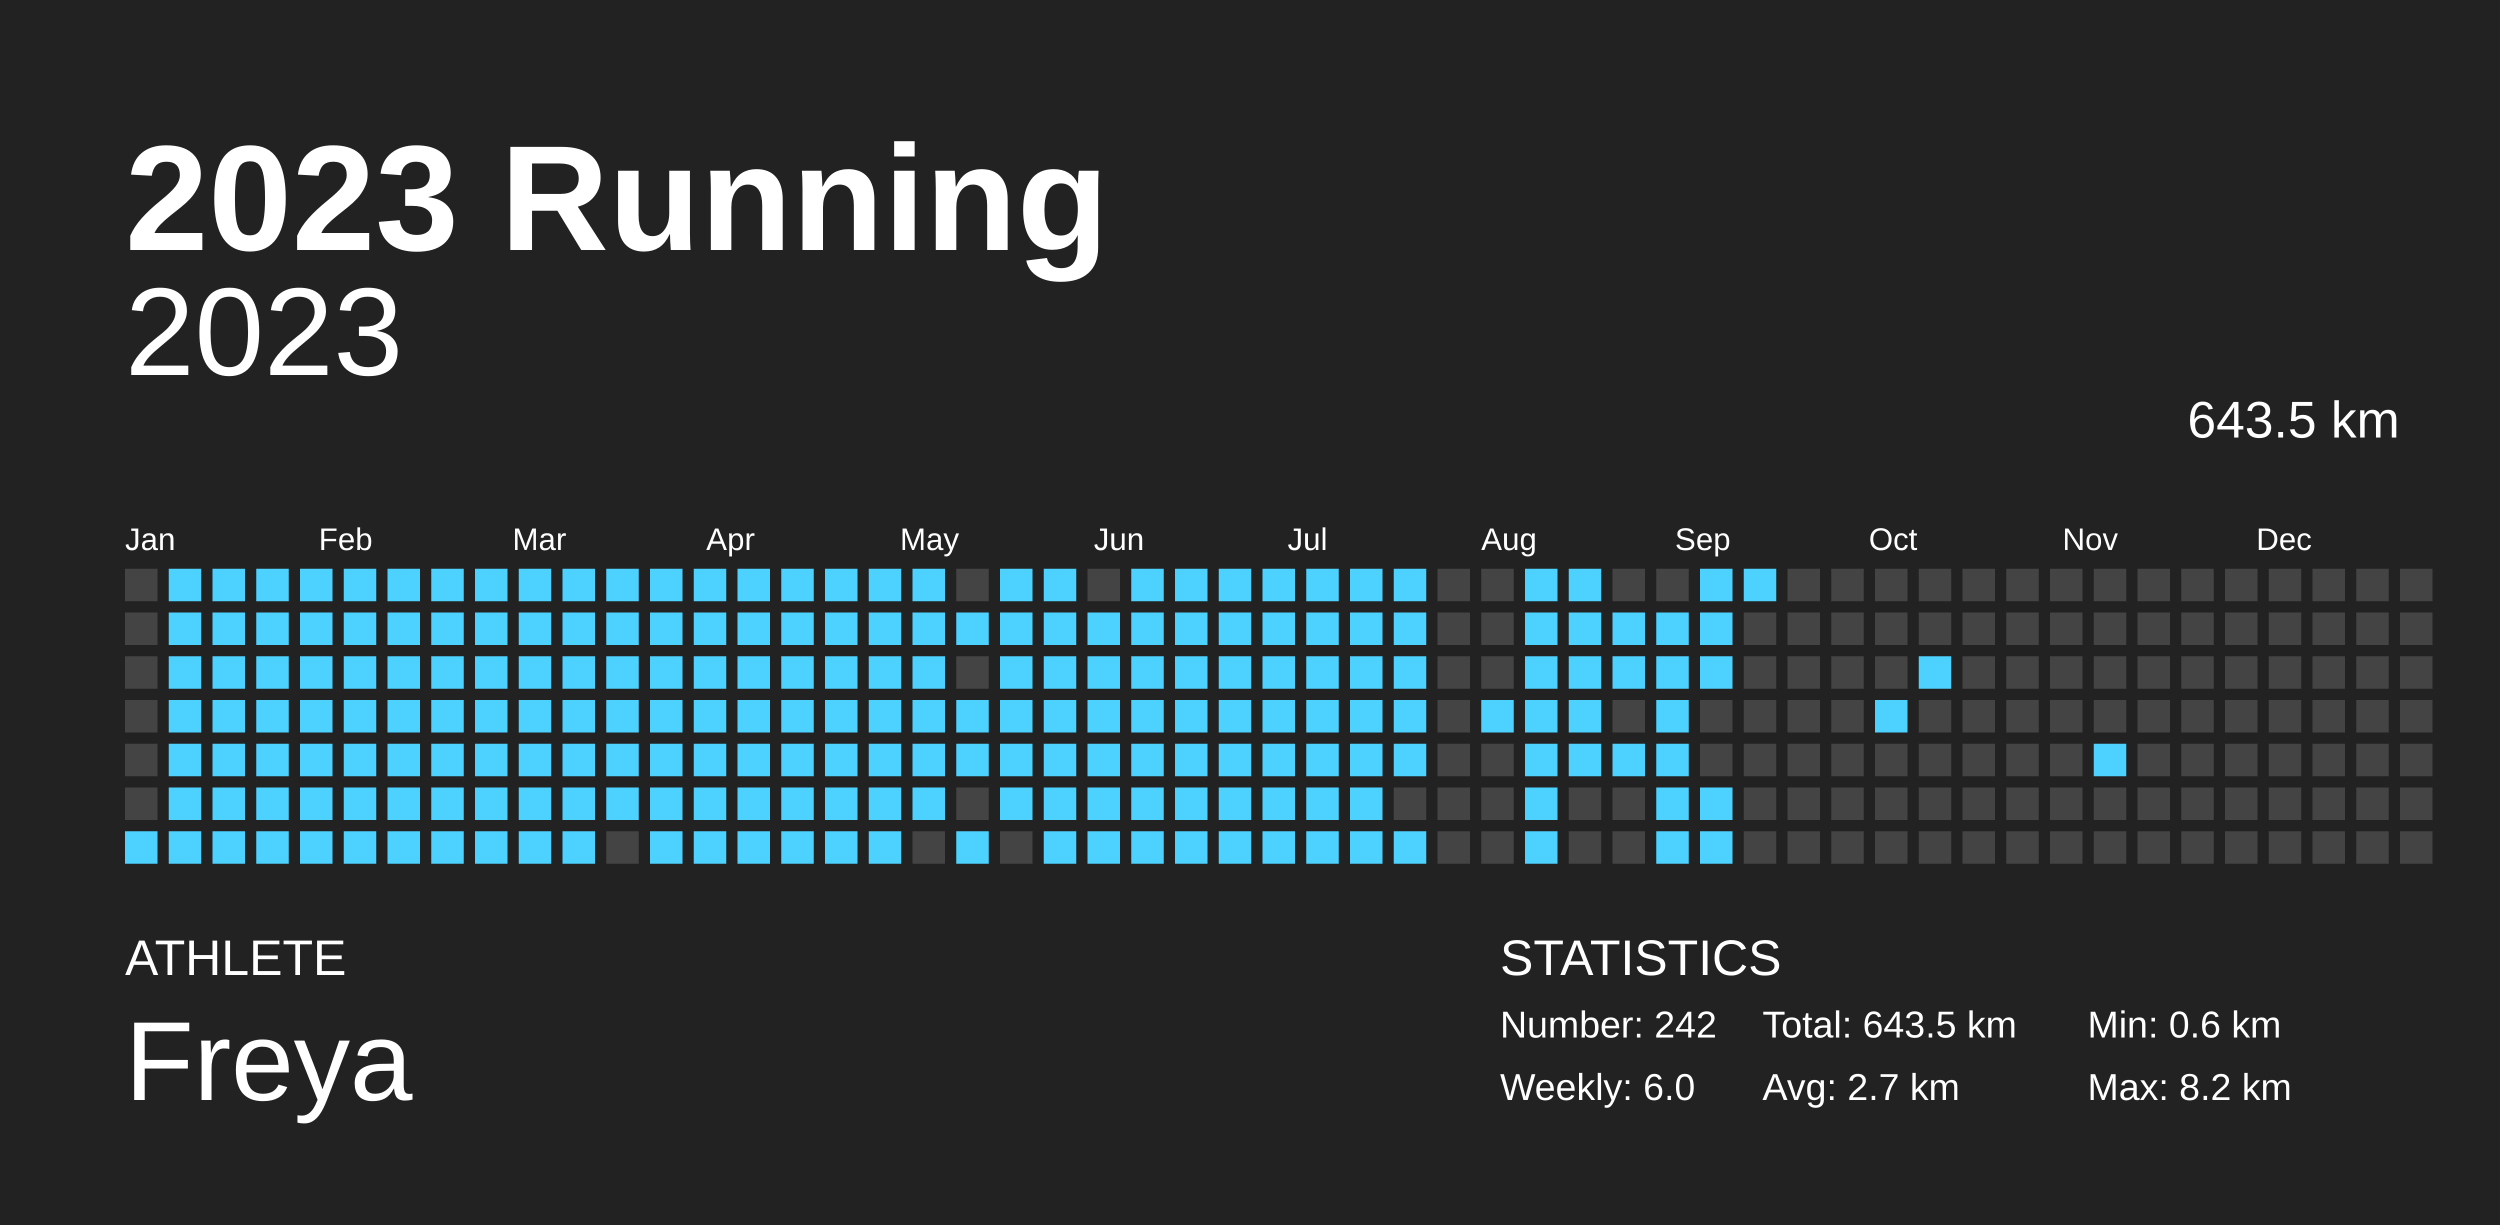
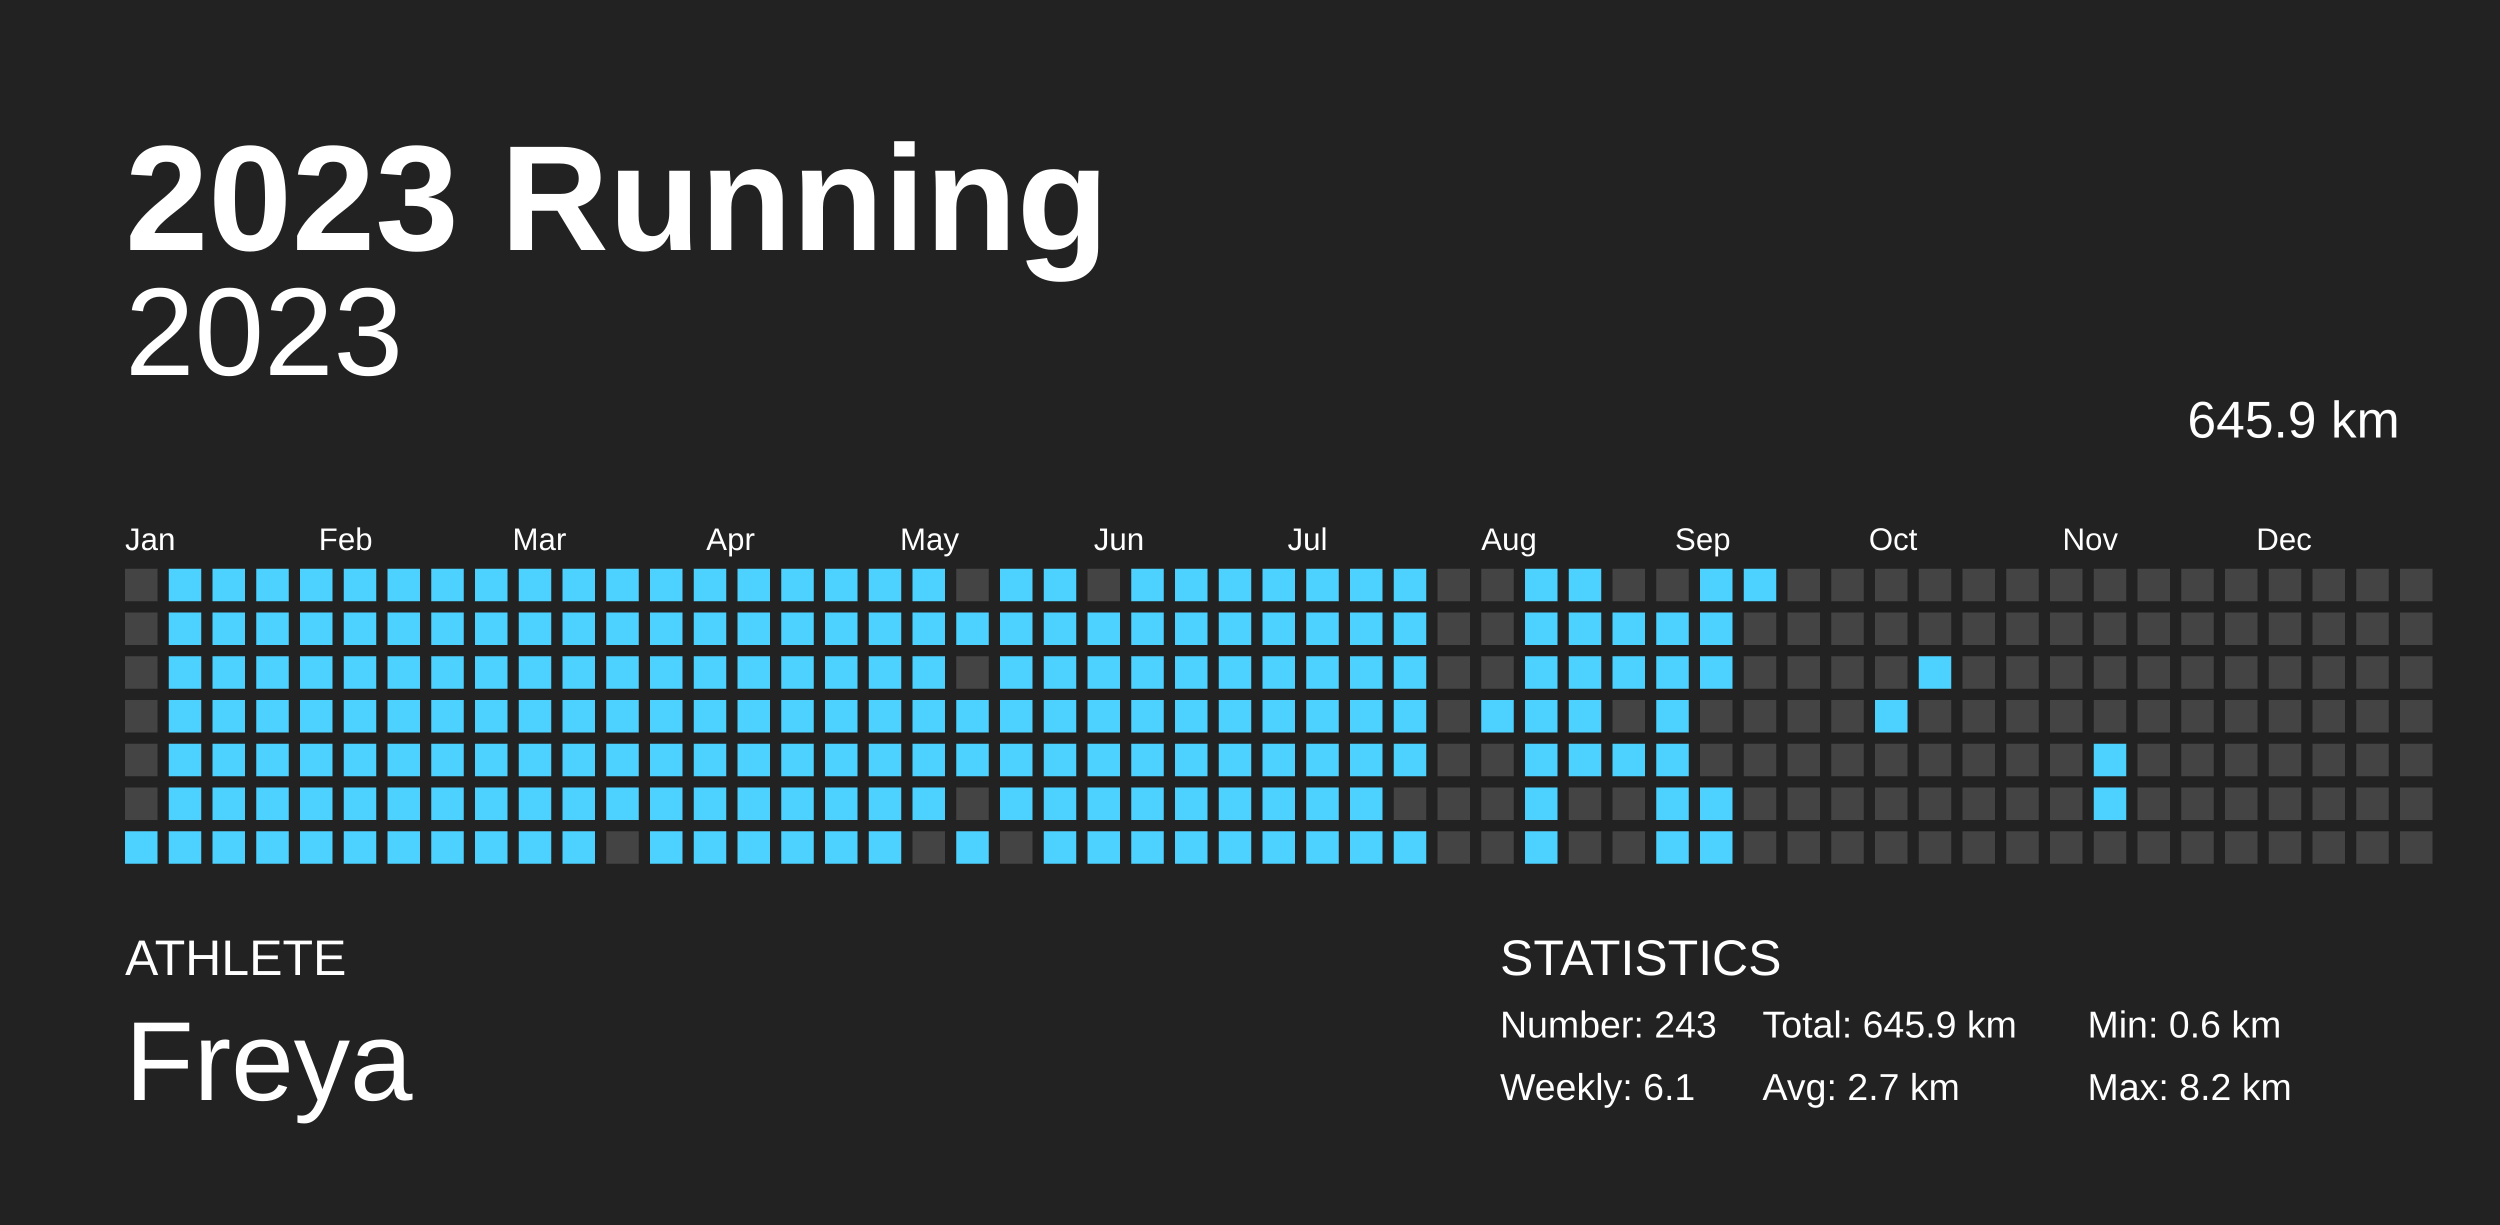
<svg xmlns="http://www.w3.org/2000/svg" baseProfile="full" height="98mm" version="1.1" viewBox="0,0,200,98" width="200mm">
  <defs />
  <rect fill="#222222" height="98" width="200" x="0" y="0" />
  <text fill="#FFFFFF" style="font-size:12px; font-family:Arial; font-weight:bold;" x="10" y="20">2023 Running</text>
  <text fill="#FFFFFF" style="font-size:4px; font-family:Arial" x="10" y="78">ATHLETE</text>
  <text fill="#FFFFFF" style="font-size:9px; font-family:Arial" x="10" y="88">Freya</text>
  <text fill="#FFFFFF" style="font-size:4px; font-family:Arial" x="120" y="78">STATISTICS</text>
-   <text fill="#FFFFFF" style="font-size:3px; font-family:Arial" x="120" y="83">Number: 242</text>
-   <text fill="#FFFFFF" style="font-size:3px; font-family:Arial" x="120" y="88">Weekly: 6.0</text>
-   <text fill="#FFFFFF" style="font-size:3px; font-family:Arial" x="141" y="83">Total: 643.5 km</text>
+   <text fill="#FFFFFF" style="font-size:3px; font-family:Arial" x="120" y="83">Number: 243</text>
+   <text fill="#FFFFFF" style="font-size:3px; font-family:Arial" x="120" y="88">Weekly: 6.1</text>
+   <text fill="#FFFFFF" style="font-size:3px; font-family:Arial" x="141" y="83">Total: 645.9 km</text>
  <text fill="#FFFFFF" style="font-size:3px; font-family:Arial" x="141" y="88">Avg: 2.7 km</text>
  <text fill="#FFFFFF" style="font-size:3px; font-family:Arial" x="167" y="83">Min: 0.6 km</text>
  <text fill="#FFFFFF" style="font-size:3px; font-family:Arial" x="167" y="88">Max: 8.2 km</text>
  <text alignment-baseline="hanging" fill="#FFFFFF" style="font-size:10.0px; font-family:Arial;" x="10" y="30">2023</text>
-   <text alignment-baseline="hanging" fill="#FFFFFF" style="font-size:4.125px; font-family:Arial;" x="175" y="35">643.5 km</text>
+   <text alignment-baseline="hanging" fill="#FFFFFF" style="font-size:4.125px; font-family:Arial;" x="175" y="35">645.9 km</text>
  <text fill="#FFFFFF" style="font-size:2.5px; font-family:Arial" x="10.0" y="44">Jan</text>
  <text fill="#FFFFFF" style="font-size:2.5px; font-family:Arial" x="25.5" y="44">Feb</text>
  <text fill="#FFFFFF" style="font-size:2.5px; font-family:Arial" x="41.0" y="44">Mar</text>
  <text fill="#FFFFFF" style="font-size:2.5px; font-family:Arial" x="56.5" y="44">Apr</text>
  <text fill="#FFFFFF" style="font-size:2.5px; font-family:Arial" x="72.0" y="44">May</text>
  <text fill="#FFFFFF" style="font-size:2.5px; font-family:Arial" x="87.5" y="44">Jun</text>
  <text fill="#FFFFFF" style="font-size:2.5px; font-family:Arial" x="103.0" y="44">Jul</text>
  <text fill="#FFFFFF" style="font-size:2.5px; font-family:Arial" x="118.5" y="44">Aug</text>
  <text fill="#FFFFFF" style="font-size:2.5px; font-family:Arial" x="134.0" y="44">Sep</text>
  <text fill="#FFFFFF" style="font-size:2.5px; font-family:Arial" x="149.5" y="44">Oct</text>
  <text fill="#FFFFFF" style="font-size:2.5px; font-family:Arial" x="165.0" y="44">Nov</text>
  <text fill="#FFFFFF" style="font-size:2.5px; font-family:Arial" x="180.5" y="44">Dec</text>
  <rect fill="#444444" height="2.6" width="2.6" x="10.0" y="45.5" />
  <rect fill="#444444" height="2.6" width="2.6" x="10.0" y="49.0" />
  <rect fill="#444444" height="2.6" width="2.6" x="10.0" y="52.5" />
  <rect fill="#444444" height="2.6" width="2.6" x="10.0" y="56.0" />
  <rect fill="#444444" height="2.6" width="2.6" x="10.0" y="59.5" />
  <rect fill="#444444" height="2.6" width="2.6" x="10.0" y="63.0" />
  <rect fill="#4dd2ff" height="2.6" width="2.6" x="10.0" y="66.5" />
  <rect fill="#4dd2ff" height="2.6" width="2.6" x="13.5" y="45.5" />
  <rect fill="#4dd2ff" height="2.6" width="2.6" x="13.5" y="49.0" />
  <rect fill="#4dd2ff" height="2.6" width="2.6" x="13.5" y="52.5" />
  <rect fill="#4dd2ff" height="2.6" width="2.6" x="13.5" y="56.0" />
  <rect fill="#4dd2ff" height="2.6" width="2.6" x="13.5" y="59.5" />
  <rect fill="#4dd2ff" height="2.6" width="2.6" x="13.5" y="63.0" />
  <rect fill="#4dd2ff" height="2.6" width="2.6" x="13.5" y="66.5" />
  <rect fill="#4dd2ff" height="2.6" width="2.6" x="17.0" y="45.5" />
  <rect fill="#4dd2ff" height="2.6" width="2.6" x="17.0" y="49.0" />
  <rect fill="#4dd2ff" height="2.6" width="2.6" x="17.0" y="52.5" />
  <rect fill="#4dd2ff" height="2.6" width="2.6" x="17.0" y="56.0" />
  <rect fill="#4dd2ff" height="2.6" width="2.6" x="17.0" y="59.5" />
  <rect fill="#4dd2ff" height="2.6" width="2.6" x="17.0" y="63.0" />
  <rect fill="#4dd2ff" height="2.6" width="2.6" x="17.0" y="66.5" />
  <rect fill="#4dd2ff" height="2.6" width="2.6" x="20.5" y="45.5" />
  <rect fill="#4dd2ff" height="2.6" width="2.6" x="20.5" y="49.0" />
  <rect fill="#4dd2ff" height="2.6" width="2.6" x="20.5" y="52.5" />
  <rect fill="#4dd2ff" height="2.6" width="2.6" x="20.5" y="56.0" />
  <rect fill="#4dd2ff" height="2.6" width="2.6" x="20.5" y="59.5" />
  <rect fill="#4dd2ff" height="2.6" width="2.6" x="20.5" y="63.0" />
  <rect fill="#4dd2ff" height="2.6" width="2.6" x="20.5" y="66.5" />
  <rect fill="#4dd2ff" height="2.6" width="2.6" x="24.0" y="45.5" />
  <rect fill="#4dd2ff" height="2.6" width="2.6" x="24.0" y="49.0" />
  <rect fill="#4dd2ff" height="2.6" width="2.6" x="24.0" y="52.5" />
  <rect fill="#4dd2ff" height="2.6" width="2.6" x="24.0" y="56.0" />
  <rect fill="#4dd2ff" height="2.6" width="2.6" x="24.0" y="59.5" />
  <rect fill="#4dd2ff" height="2.6" width="2.6" x="24.0" y="63.0" />
  <rect fill="#4dd2ff" height="2.6" width="2.6" x="24.0" y="66.5" />
  <rect fill="#4dd2ff" height="2.6" width="2.6" x="27.5" y="45.5" />
  <rect fill="#4dd2ff" height="2.6" width="2.6" x="27.5" y="49.0" />
  <rect fill="#4dd2ff" height="2.6" width="2.6" x="27.5" y="52.5" />
  <rect fill="#4dd2ff" height="2.6" width="2.6" x="27.5" y="56.0" />
  <rect fill="#4dd2ff" height="2.6" width="2.6" x="27.5" y="59.5" />
  <rect fill="#4dd2ff" height="2.6" width="2.6" x="27.5" y="63.0" />
  <rect fill="#4dd2ff" height="2.6" width="2.6" x="27.5" y="66.5" />
  <rect fill="#4dd2ff" height="2.6" width="2.6" x="31.0" y="45.5" />
  <rect fill="#4dd2ff" height="2.6" width="2.6" x="31.0" y="49.0" />
  <rect fill="#4dd2ff" height="2.6" width="2.6" x="31.0" y="52.5" />
  <rect fill="#4dd2ff" height="2.6" width="2.6" x="31.0" y="56.0" />
  <rect fill="#4dd2ff" height="2.6" width="2.6" x="31.0" y="59.5" />
  <rect fill="#4dd2ff" height="2.6" width="2.6" x="31.0" y="63.0" />
  <rect fill="#4dd2ff" height="2.6" width="2.6" x="31.0" y="66.5" />
  <rect fill="#4dd2ff" height="2.6" width="2.6" x="34.5" y="45.5" />
  <rect fill="#4dd2ff" height="2.6" width="2.6" x="34.5" y="49.0" />
  <rect fill="#4dd2ff" height="2.6" width="2.6" x="34.5" y="52.5" />
  <rect fill="#4dd2ff" height="2.6" width="2.6" x="34.5" y="56.0" />
  <rect fill="#4dd2ff" height="2.6" width="2.6" x="34.5" y="59.5" />
  <rect fill="#4dd2ff" height="2.6" width="2.6" x="34.5" y="63.0" />
  <rect fill="#4dd2ff" height="2.6" width="2.6" x="34.5" y="66.5" />
  <rect fill="#4dd2ff" height="2.6" width="2.6" x="38.0" y="45.5" />
  <rect fill="#4dd2ff" height="2.6" width="2.6" x="38.0" y="49.0" />
  <rect fill="#4dd2ff" height="2.6" width="2.6" x="38.0" y="52.5" />
  <rect fill="#4dd2ff" height="2.6" width="2.6" x="38.0" y="56.0" />
  <rect fill="#4dd2ff" height="2.6" width="2.6" x="38.0" y="59.5" />
  <rect fill="#4dd2ff" height="2.6" width="2.6" x="38.0" y="63.0" />
  <rect fill="#4dd2ff" height="2.6" width="2.6" x="38.0" y="66.5" />
  <rect fill="#4dd2ff" height="2.6" width="2.6" x="41.5" y="45.5" />
  <rect fill="#4dd2ff" height="2.6" width="2.6" x="41.5" y="49.0" />
  <rect fill="#4dd2ff" height="2.6" width="2.6" x="41.5" y="52.5" />
  <rect fill="#4dd2ff" height="2.6" width="2.6" x="41.5" y="56.0" />
  <rect fill="#4dd2ff" height="2.6" width="2.6" x="41.5" y="59.5" />
  <rect fill="#4dd2ff" height="2.6" width="2.6" x="41.5" y="63.0" />
  <rect fill="#4dd2ff" height="2.6" width="2.6" x="41.5" y="66.5" />
  <rect fill="#4dd2ff" height="2.6" width="2.6" x="45.0" y="45.5" />
  <rect fill="#4dd2ff" height="2.6" width="2.6" x="45.0" y="49.0" />
  <rect fill="#4dd2ff" height="2.6" width="2.6" x="45.0" y="52.5" />
  <rect fill="#4dd2ff" height="2.6" width="2.6" x="45.0" y="56.0" />
  <rect fill="#4dd2ff" height="2.6" width="2.6" x="45.0" y="59.5" />
  <rect fill="#4dd2ff" height="2.6" width="2.6" x="45.0" y="63.0" />
  <rect fill="#4dd2ff" height="2.6" width="2.6" x="45.0" y="66.5" />
  <rect fill="#4dd2ff" height="2.6" width="2.6" x="48.5" y="45.5" />
  <rect fill="#4dd2ff" height="2.6" width="2.6" x="48.5" y="49.0" />
  <rect fill="#4dd2ff" height="2.6" width="2.6" x="48.5" y="52.5" />
  <rect fill="#4dd2ff" height="2.6" width="2.6" x="48.5" y="56.0" />
  <rect fill="#4dd2ff" height="2.6" width="2.6" x="48.5" y="59.5" />
  <rect fill="#4dd2ff" height="2.6" width="2.6" x="48.5" y="63.0" />
  <rect fill="#444444" height="2.6" width="2.6" x="48.5" y="66.5" />
  <rect fill="#4dd2ff" height="2.6" width="2.6" x="52.0" y="45.5" />
  <rect fill="#4dd2ff" height="2.6" width="2.6" x="52.0" y="49.0" />
  <rect fill="#4dd2ff" height="2.6" width="2.6" x="52.0" y="52.5" />
  <rect fill="#4dd2ff" height="2.6" width="2.6" x="52.0" y="56.0" />
  <rect fill="#4dd2ff" height="2.6" width="2.6" x="52.0" y="59.5" />
  <rect fill="#4dd2ff" height="2.6" width="2.6" x="52.0" y="63.0" />
  <rect fill="#4dd2ff" height="2.6" width="2.6" x="52.0" y="66.5" />
  <rect fill="#4dd2ff" height="2.6" width="2.6" x="55.5" y="45.5" />
  <rect fill="#4dd2ff" height="2.6" width="2.6" x="55.5" y="49.0" />
  <rect fill="#4dd2ff" height="2.6" width="2.6" x="55.5" y="52.5" />
  <rect fill="#4dd2ff" height="2.6" width="2.6" x="55.5" y="56.0" />
  <rect fill="#4dd2ff" height="2.6" width="2.6" x="55.5" y="59.5" />
  <rect fill="#4dd2ff" height="2.6" width="2.6" x="55.5" y="63.0" />
  <rect fill="#4dd2ff" height="2.6" width="2.6" x="55.5" y="66.5" />
  <rect fill="#4dd2ff" height="2.6" width="2.6" x="59.0" y="45.5" />
  <rect fill="#4dd2ff" height="2.6" width="2.6" x="59.0" y="49.0" />
  <rect fill="#4dd2ff" height="2.6" width="2.6" x="59.0" y="52.5" />
  <rect fill="#4dd2ff" height="2.6" width="2.6" x="59.0" y="56.0" />
  <rect fill="#4dd2ff" height="2.6" width="2.6" x="59.0" y="59.5" />
  <rect fill="#4dd2ff" height="2.6" width="2.6" x="59.0" y="63.0" />
  <rect fill="#4dd2ff" height="2.6" width="2.6" x="59.0" y="66.5" />
  <rect fill="#4dd2ff" height="2.6" width="2.6" x="62.5" y="45.5" />
  <rect fill="#4dd2ff" height="2.6" width="2.6" x="62.5" y="49.0" />
  <rect fill="#4dd2ff" height="2.6" width="2.6" x="62.5" y="52.5" />
  <rect fill="#4dd2ff" height="2.6" width="2.6" x="62.5" y="56.0" />
  <rect fill="#4dd2ff" height="2.6" width="2.6" x="62.5" y="59.5" />
  <rect fill="#4dd2ff" height="2.6" width="2.6" x="62.5" y="63.0" />
  <rect fill="#4dd2ff" height="2.6" width="2.6" x="62.5" y="66.5" />
  <rect fill="#4dd2ff" height="2.6" width="2.6" x="66.0" y="45.5" />
  <rect fill="#4dd2ff" height="2.6" width="2.6" x="66.0" y="49.0" />
  <rect fill="#4dd2ff" height="2.6" width="2.6" x="66.0" y="52.5" />
  <rect fill="#4dd2ff" height="2.6" width="2.6" x="66.0" y="56.0" />
  <rect fill="#4dd2ff" height="2.6" width="2.6" x="66.0" y="59.5" />
  <rect fill="#4dd2ff" height="2.6" width="2.6" x="66.0" y="63.0" />
  <rect fill="#4dd2ff" height="2.6" width="2.6" x="66.0" y="66.5" />
  <rect fill="#4dd2ff" height="2.6" width="2.6" x="69.5" y="45.5" />
  <rect fill="#4dd2ff" height="2.6" width="2.6" x="69.5" y="49.0" />
  <rect fill="#4dd2ff" height="2.6" width="2.6" x="69.5" y="52.5" />
  <rect fill="#4dd2ff" height="2.6" width="2.6" x="69.5" y="56.0" />
  <rect fill="#4dd2ff" height="2.6" width="2.6" x="69.5" y="59.5" />
  <rect fill="#4dd2ff" height="2.6" width="2.6" x="69.5" y="63.0" />
  <rect fill="#4dd2ff" height="2.6" width="2.6" x="69.5" y="66.5" />
  <rect fill="#4dd2ff" height="2.6" width="2.6" x="73.0" y="45.5" />
  <rect fill="#4dd2ff" height="2.6" width="2.6" x="73.0" y="49.0" />
  <rect fill="#4dd2ff" height="2.6" width="2.6" x="73.0" y="52.5" />
  <rect fill="#4dd2ff" height="2.6" width="2.6" x="73.0" y="56.0" />
  <rect fill="#4dd2ff" height="2.6" width="2.6" x="73.0" y="59.5" />
  <rect fill="#4dd2ff" height="2.6" width="2.6" x="73.0" y="63.0" />
  <rect fill="#444444" height="2.6" width="2.6" x="73.0" y="66.5" />
  <rect fill="#444444" height="2.6" width="2.6" x="76.5" y="45.5" />
  <rect fill="#4dd2ff" height="2.6" width="2.6" x="76.5" y="49.0" />
  <rect fill="#444444" height="2.6" width="2.6" x="76.5" y="52.5" />
  <rect fill="#4dd2ff" height="2.6" width="2.6" x="76.5" y="56.0" />
  <rect fill="#4dd2ff" height="2.6" width="2.6" x="76.5" y="59.5" />
  <rect fill="#444444" height="2.6" width="2.6" x="76.5" y="63.0" />
  <rect fill="#4dd2ff" height="2.6" width="2.6" x="76.5" y="66.5" />
  <rect fill="#4dd2ff" height="2.6" width="2.6" x="80.0" y="45.5" />
  <rect fill="#4dd2ff" height="2.6" width="2.6" x="80.0" y="49.0" />
  <rect fill="#4dd2ff" height="2.6" width="2.6" x="80.0" y="52.5" />
  <rect fill="#4dd2ff" height="2.6" width="2.6" x="80.0" y="56.0" />
  <rect fill="#4dd2ff" height="2.6" width="2.6" x="80.0" y="59.5" />
  <rect fill="#4dd2ff" height="2.6" width="2.6" x="80.0" y="63.0" />
  <rect fill="#444444" height="2.6" width="2.6" x="80.0" y="66.5" />
  <rect fill="#4dd2ff" height="2.6" width="2.6" x="83.5" y="45.5" />
  <rect fill="#4dd2ff" height="2.6" width="2.6" x="83.5" y="49.0" />
  <rect fill="#4dd2ff" height="2.6" width="2.6" x="83.5" y="52.5" />
  <rect fill="#4dd2ff" height="2.6" width="2.6" x="83.5" y="56.0" />
  <rect fill="#4dd2ff" height="2.6" width="2.6" x="83.5" y="59.5" />
  <rect fill="#4dd2ff" height="2.6" width="2.6" x="83.5" y="63.0" />
  <rect fill="#4dd2ff" height="2.6" width="2.6" x="83.5" y="66.5" />
  <rect fill="#444444" height="2.6" width="2.6" x="87.0" y="45.5" />
  <rect fill="#4dd2ff" height="2.6" width="2.6" x="87.0" y="49.0" />
  <rect fill="#4dd2ff" height="2.6" width="2.6" x="87.0" y="52.5" />
  <rect fill="#4dd2ff" height="2.6" width="2.6" x="87.0" y="56.0" />
  <rect fill="#4dd2ff" height="2.6" width="2.6" x="87.0" y="59.5" />
  <rect fill="#4dd2ff" height="2.6" width="2.6" x="87.0" y="63.0" />
  <rect fill="#4dd2ff" height="2.6" width="2.6" x="87.0" y="66.5" />
  <rect fill="#4dd2ff" height="2.6" width="2.6" x="90.5" y="45.5" />
  <rect fill="#4dd2ff" height="2.6" width="2.6" x="90.5" y="49.0" />
  <rect fill="#4dd2ff" height="2.6" width="2.6" x="90.5" y="52.5" />
  <rect fill="#4dd2ff" height="2.6" width="2.6" x="90.5" y="56.0" />
  <rect fill="#4dd2ff" height="2.6" width="2.6" x="90.5" y="59.5" />
  <rect fill="#4dd2ff" height="2.6" width="2.6" x="90.5" y="63.0" />
  <rect fill="#4dd2ff" height="2.6" width="2.6" x="90.5" y="66.5" />
  <rect fill="#4dd2ff" height="2.6" width="2.6" x="94.0" y="45.5" />
  <rect fill="#4dd2ff" height="2.6" width="2.6" x="94.0" y="49.0" />
  <rect fill="#4dd2ff" height="2.6" width="2.6" x="94.0" y="52.5" />
  <rect fill="#4dd2ff" height="2.6" width="2.6" x="94.0" y="56.0" />
  <rect fill="#4dd2ff" height="2.6" width="2.6" x="94.0" y="59.5" />
  <rect fill="#4dd2ff" height="2.6" width="2.6" x="94.0" y="63.0" />
  <rect fill="#4dd2ff" height="2.6" width="2.6" x="94.0" y="66.5" />
  <rect fill="#4dd2ff" height="2.6" width="2.6" x="97.5" y="45.5" />
  <rect fill="#4dd2ff" height="2.6" width="2.6" x="97.5" y="49.0" />
  <rect fill="#4dd2ff" height="2.6" width="2.6" x="97.5" y="52.5" />
  <rect fill="#4dd2ff" height="2.6" width="2.6" x="97.5" y="56.0" />
  <rect fill="#4dd2ff" height="2.6" width="2.6" x="97.5" y="59.5" />
  <rect fill="#4dd2ff" height="2.6" width="2.6" x="97.5" y="63.0" />
  <rect fill="#4dd2ff" height="2.6" width="2.6" x="97.5" y="66.5" />
  <rect fill="#4dd2ff" height="2.6" width="2.6" x="101.0" y="45.5" />
  <rect fill="#4dd2ff" height="2.6" width="2.6" x="101.0" y="49.0" />
  <rect fill="#4dd2ff" height="2.6" width="2.6" x="101.0" y="52.5" />
  <rect fill="#4dd2ff" height="2.6" width="2.6" x="101.0" y="56.0" />
  <rect fill="#4dd2ff" height="2.6" width="2.6" x="101.0" y="59.5" />
  <rect fill="#4dd2ff" height="2.6" width="2.6" x="101.0" y="63.0" />
  <rect fill="#4dd2ff" height="2.6" width="2.6" x="101.0" y="66.5" />
  <rect fill="#4dd2ff" height="2.6" width="2.6" x="104.5" y="45.5" />
  <rect fill="#4dd2ff" height="2.6" width="2.6" x="104.5" y="49.0" />
  <rect fill="#4dd2ff" height="2.6" width="2.6" x="104.5" y="52.5" />
  <rect fill="#4dd2ff" height="2.6" width="2.6" x="104.5" y="56.0" />
  <rect fill="#4dd2ff" height="2.6" width="2.6" x="104.5" y="59.5" />
  <rect fill="#4dd2ff" height="2.6" width="2.6" x="104.5" y="63.0" />
  <rect fill="#4dd2ff" height="2.6" width="2.6" x="104.5" y="66.5" />
  <rect fill="#4dd2ff" height="2.6" width="2.6" x="108.0" y="45.5" />
  <rect fill="#4dd2ff" height="2.6" width="2.6" x="108.0" y="49.0" />
  <rect fill="#4dd2ff" height="2.6" width="2.6" x="108.0" y="52.5" />
  <rect fill="#4dd2ff" height="2.6" width="2.6" x="108.0" y="56.0" />
  <rect fill="#4dd2ff" height="2.6" width="2.6" x="108.0" y="59.5" />
  <rect fill="#4dd2ff" height="2.6" width="2.6" x="108.0" y="63.0" />
  <rect fill="#4dd2ff" height="2.6" width="2.6" x="108.0" y="66.5" />
  <rect fill="#4dd2ff" height="2.6" width="2.6" x="111.5" y="45.5" />
  <rect fill="#4dd2ff" height="2.6" width="2.6" x="111.5" y="49.0" />
  <rect fill="#4dd2ff" height="2.6" width="2.6" x="111.5" y="52.5" />
  <rect fill="#4dd2ff" height="2.6" width="2.6" x="111.5" y="56.0" />
  <rect fill="#4dd2ff" height="2.6" width="2.6" x="111.5" y="59.5" />
  <rect fill="#444444" height="2.6" width="2.6" x="111.5" y="63.0" />
  <rect fill="#4dd2ff" height="2.6" width="2.6" x="111.5" y="66.5" />
  <rect fill="#444444" height="2.6" width="2.6" x="115.0" y="45.5" />
  <rect fill="#444444" height="2.6" width="2.6" x="115.0" y="49.0" />
  <rect fill="#444444" height="2.6" width="2.6" x="115.0" y="52.5" />
  <rect fill="#444444" height="2.6" width="2.6" x="115.0" y="56.0" />
  <rect fill="#444444" height="2.6" width="2.6" x="115.0" y="59.5" />
  <rect fill="#444444" height="2.6" width="2.6" x="115.0" y="63.0" />
  <rect fill="#444444" height="2.6" width="2.6" x="115.0" y="66.5" />
  <rect fill="#444444" height="2.6" width="2.6" x="118.5" y="45.5" />
  <rect fill="#444444" height="2.6" width="2.6" x="118.5" y="49.0" />
  <rect fill="#444444" height="2.6" width="2.6" x="118.5" y="52.5" />
  <rect fill="#4dd2ff" height="2.6" width="2.6" x="118.5" y="56.0" />
  <rect fill="#444444" height="2.6" width="2.6" x="118.5" y="59.5" />
  <rect fill="#444444" height="2.6" width="2.6" x="118.5" y="63.0" />
  <rect fill="#444444" height="2.6" width="2.6" x="118.5" y="66.5" />
  <rect fill="#4dd2ff" height="2.6" width="2.6" x="122.0" y="45.5" />
  <rect fill="#4dd2ff" height="2.6" width="2.6" x="122.0" y="49.0" />
  <rect fill="#4dd2ff" height="2.6" width="2.6" x="122.0" y="52.5" />
  <rect fill="#4dd2ff" height="2.6" width="2.6" x="122.0" y="56.0" />
  <rect fill="#4dd2ff" height="2.6" width="2.6" x="122.0" y="59.5" />
  <rect fill="#4dd2ff" height="2.6" width="2.6" x="122.0" y="63.0" />
  <rect fill="#4dd2ff" height="2.6" width="2.6" x="122.0" y="66.5" />
  <rect fill="#4dd2ff" height="2.6" width="2.6" x="125.5" y="45.5" />
  <rect fill="#4dd2ff" height="2.6" width="2.6" x="125.5" y="49.0" />
  <rect fill="#4dd2ff" height="2.6" width="2.6" x="125.5" y="52.5" />
  <rect fill="#4dd2ff" height="2.6" width="2.6" x="125.5" y="56.0" />
  <rect fill="#4dd2ff" height="2.6" width="2.6" x="125.5" y="59.5" />
  <rect fill="#444444" height="2.6" width="2.6" x="125.5" y="63.0" />
  <rect fill="#444444" height="2.6" width="2.6" x="125.5" y="66.5" />
  <rect fill="#444444" height="2.6" width="2.6" x="129.0" y="45.5" />
  <rect fill="#4dd2ff" height="2.6" width="2.6" x="129.0" y="49.0" />
  <rect fill="#4dd2ff" height="2.6" width="2.6" x="129.0" y="52.5" />
  <rect fill="#444444" height="2.6" width="2.6" x="129.0" y="56.0" />
  <rect fill="#4dd2ff" height="2.6" width="2.6" x="129.0" y="59.5" />
  <rect fill="#444444" height="2.6" width="2.6" x="129.0" y="63.0" />
  <rect fill="#444444" height="2.6" width="2.6" x="129.0" y="66.5" />
  <rect fill="#444444" height="2.6" width="2.6" x="132.5" y="45.5" />
  <rect fill="#4dd2ff" height="2.6" width="2.6" x="132.5" y="49.0" />
  <rect fill="#4dd2ff" height="2.6" width="2.6" x="132.5" y="52.5" />
  <rect fill="#4dd2ff" height="2.6" width="2.6" x="132.5" y="56.0" />
  <rect fill="#4dd2ff" height="2.6" width="2.6" x="132.5" y="59.5" />
  <rect fill="#4dd2ff" height="2.6" width="2.6" x="132.5" y="63.0" />
  <rect fill="#4dd2ff" height="2.6" width="2.6" x="132.5" y="66.5" />
  <rect fill="#4dd2ff" height="2.6" width="2.6" x="136.0" y="45.5" />
  <rect fill="#4dd2ff" height="2.6" width="2.6" x="136.0" y="49.0" />
  <rect fill="#4dd2ff" height="2.6" width="2.6" x="136.0" y="52.5" />
  <rect fill="#444444" height="2.6" width="2.6" x="136.0" y="56.0" />
  <rect fill="#444444" height="2.6" width="2.6" x="136.0" y="59.5" />
  <rect fill="#4dd2ff" height="2.6" width="2.6" x="136.0" y="63.0" />
  <rect fill="#4dd2ff" height="2.6" width="2.6" x="136.0" y="66.5" />
  <rect fill="#4dd2ff" height="2.6" width="2.6" x="139.5" y="45.5" />
  <rect fill="#444444" height="2.6" width="2.6" x="139.5" y="49.0" />
  <rect fill="#444444" height="2.6" width="2.6" x="139.5" y="52.5" />
  <rect fill="#444444" height="2.6" width="2.6" x="139.5" y="56.0" />
  <rect fill="#444444" height="2.6" width="2.6" x="139.5" y="59.5" />
  <rect fill="#444444" height="2.6" width="2.6" x="139.5" y="63.0" />
  <rect fill="#444444" height="2.6" width="2.6" x="139.5" y="66.5" />
  <rect fill="#444444" height="2.6" width="2.6" x="143.0" y="45.5" />
  <rect fill="#444444" height="2.6" width="2.6" x="143.0" y="49.0" />
  <rect fill="#444444" height="2.6" width="2.6" x="143.0" y="52.5" />
  <rect fill="#444444" height="2.6" width="2.6" x="143.0" y="56.0" />
  <rect fill="#444444" height="2.6" width="2.6" x="143.0" y="59.5" />
  <rect fill="#444444" height="2.6" width="2.6" x="143.0" y="63.0" />
  <rect fill="#444444" height="2.6" width="2.6" x="143.0" y="66.5" />
  <rect fill="#444444" height="2.6" width="2.6" x="146.5" y="45.5" />
  <rect fill="#444444" height="2.6" width="2.6" x="146.5" y="49.0" />
  <rect fill="#444444" height="2.6" width="2.6" x="146.5" y="52.5" />
  <rect fill="#444444" height="2.6" width="2.6" x="146.5" y="56.0" />
  <rect fill="#444444" height="2.6" width="2.6" x="146.5" y="59.5" />
  <rect fill="#444444" height="2.6" width="2.6" x="146.5" y="63.0" />
  <rect fill="#444444" height="2.6" width="2.6" x="146.5" y="66.5" />
  <rect fill="#444444" height="2.6" width="2.6" x="150.0" y="45.5" />
  <rect fill="#444444" height="2.6" width="2.6" x="150.0" y="49.0" />
  <rect fill="#444444" height="2.6" width="2.6" x="150.0" y="52.5" />
  <rect fill="#4dd2ff" height="2.6" width="2.6" x="150.0" y="56.0" />
  <rect fill="#444444" height="2.6" width="2.6" x="150.0" y="59.5" />
  <rect fill="#444444" height="2.6" width="2.6" x="150.0" y="63.0" />
  <rect fill="#444444" height="2.6" width="2.6" x="150.0" y="66.5" />
  <rect fill="#444444" height="2.6" width="2.6" x="153.5" y="45.5" />
  <rect fill="#444444" height="2.6" width="2.6" x="153.5" y="49.0" />
  <rect fill="#4dd2ff" height="2.6" width="2.6" x="153.5" y="52.5" />
  <rect fill="#444444" height="2.6" width="2.6" x="153.5" y="56.0" />
  <rect fill="#444444" height="2.6" width="2.6" x="153.5" y="59.5" />
  <rect fill="#444444" height="2.6" width="2.6" x="153.5" y="63.0" />
  <rect fill="#444444" height="2.6" width="2.6" x="153.5" y="66.5" />
  <rect fill="#444444" height="2.6" width="2.6" x="157.0" y="45.5" />
  <rect fill="#444444" height="2.6" width="2.6" x="157.0" y="49.0" />
  <rect fill="#444444" height="2.6" width="2.6" x="157.0" y="52.5" />
  <rect fill="#444444" height="2.6" width="2.6" x="157.0" y="56.0" />
  <rect fill="#444444" height="2.6" width="2.6" x="157.0" y="59.5" />
  <rect fill="#444444" height="2.6" width="2.6" x="157.0" y="63.0" />
  <rect fill="#444444" height="2.6" width="2.6" x="157.0" y="66.5" />
  <rect fill="#444444" height="2.6" width="2.6" x="160.5" y="45.5" />
  <rect fill="#444444" height="2.6" width="2.6" x="160.5" y="49.0" />
  <rect fill="#444444" height="2.6" width="2.6" x="160.5" y="52.5" />
  <rect fill="#444444" height="2.6" width="2.6" x="160.5" y="56.0" />
  <rect fill="#444444" height="2.6" width="2.6" x="160.5" y="59.5" />
  <rect fill="#444444" height="2.6" width="2.6" x="160.5" y="63.0" />
  <rect fill="#444444" height="2.6" width="2.6" x="160.5" y="66.5" />
  <rect fill="#444444" height="2.6" width="2.6" x="164.0" y="45.5" />
  <rect fill="#444444" height="2.6" width="2.6" x="164.0" y="49.0" />
  <rect fill="#444444" height="2.6" width="2.6" x="164.0" y="52.5" />
  <rect fill="#444444" height="2.6" width="2.6" x="164.0" y="56.0" />
  <rect fill="#444444" height="2.6" width="2.6" x="164.0" y="59.5" />
  <rect fill="#444444" height="2.6" width="2.6" x="164.0" y="63.0" />
  <rect fill="#444444" height="2.6" width="2.6" x="164.0" y="66.5" />
  <rect fill="#444444" height="2.6" width="2.6" x="167.5" y="45.5" />
  <rect fill="#444444" height="2.6" width="2.6" x="167.5" y="49.0" />
  <rect fill="#444444" height="2.6" width="2.6" x="167.5" y="52.5" />
  <rect fill="#444444" height="2.6" width="2.6" x="167.5" y="56.0" />
  <rect fill="#4dd2ff" height="2.6" width="2.6" x="167.5" y="59.5" />
-   <rect fill="#444444" height="2.6" width="2.6" x="167.5" y="63.0" />
+   <rect fill="#4dd2ff" height="2.6" width="2.6" x="167.5" y="63.0" />
  <rect fill="#444444" height="2.6" width="2.6" x="167.5" y="66.5" />
  <rect fill="#444444" height="2.6" width="2.6" x="171.0" y="45.5" />
  <rect fill="#444444" height="2.6" width="2.6" x="171.0" y="49.0" />
  <rect fill="#444444" height="2.6" width="2.6" x="171.0" y="52.5" />
  <rect fill="#444444" height="2.6" width="2.6" x="171.0" y="56.0" />
  <rect fill="#444444" height="2.6" width="2.6" x="171.0" y="59.5" />
  <rect fill="#444444" height="2.6" width="2.6" x="171.0" y="63.0" />
  <rect fill="#444444" height="2.6" width="2.6" x="171.0" y="66.5" />
  <rect fill="#444444" height="2.6" width="2.6" x="174.5" y="45.5" />
  <rect fill="#444444" height="2.6" width="2.6" x="174.5" y="49.0" />
  <rect fill="#444444" height="2.6" width="2.6" x="174.5" y="52.5" />
  <rect fill="#444444" height="2.6" width="2.6" x="174.5" y="56.0" />
  <rect fill="#444444" height="2.6" width="2.6" x="174.5" y="59.5" />
  <rect fill="#444444" height="2.6" width="2.6" x="174.5" y="63.0" />
  <rect fill="#444444" height="2.6" width="2.6" x="174.5" y="66.5" />
  <rect fill="#444444" height="2.6" width="2.6" x="178.0" y="45.5" />
  <rect fill="#444444" height="2.6" width="2.6" x="178.0" y="49.0" />
  <rect fill="#444444" height="2.6" width="2.6" x="178.0" y="52.5" />
  <rect fill="#444444" height="2.6" width="2.6" x="178.0" y="56.0" />
  <rect fill="#444444" height="2.6" width="2.6" x="178.0" y="59.5" />
  <rect fill="#444444" height="2.6" width="2.6" x="178.0" y="63.0" />
  <rect fill="#444444" height="2.6" width="2.6" x="178.0" y="66.5" />
  <rect fill="#444444" height="2.6" width="2.6" x="181.5" y="45.5" />
  <rect fill="#444444" height="2.6" width="2.6" x="181.5" y="49.0" />
  <rect fill="#444444" height="2.6" width="2.6" x="181.5" y="52.5" />
  <rect fill="#444444" height="2.6" width="2.6" x="181.5" y="56.0" />
  <rect fill="#444444" height="2.6" width="2.6" x="181.5" y="59.5" />
  <rect fill="#444444" height="2.6" width="2.6" x="181.5" y="63.0" />
  <rect fill="#444444" height="2.6" width="2.6" x="181.5" y="66.5" />
  <rect fill="#444444" height="2.6" width="2.6" x="185.0" y="45.5" />
  <rect fill="#444444" height="2.6" width="2.6" x="185.0" y="49.0" />
  <rect fill="#444444" height="2.6" width="2.6" x="185.0" y="52.5" />
  <rect fill="#444444" height="2.6" width="2.6" x="185.0" y="56.0" />
  <rect fill="#444444" height="2.6" width="2.6" x="185.0" y="59.5" />
  <rect fill="#444444" height="2.6" width="2.6" x="185.0" y="63.0" />
  <rect fill="#444444" height="2.6" width="2.6" x="185.0" y="66.5" />
  <rect fill="#444444" height="2.6" width="2.6" x="188.5" y="45.5" />
  <rect fill="#444444" height="2.6" width="2.6" x="188.5" y="49.0" />
  <rect fill="#444444" height="2.6" width="2.6" x="188.5" y="52.5" />
  <rect fill="#444444" height="2.6" width="2.6" x="188.5" y="56.0" />
  <rect fill="#444444" height="2.6" width="2.6" x="188.5" y="59.5" />
  <rect fill="#444444" height="2.6" width="2.6" x="188.5" y="63.0" />
  <rect fill="#444444" height="2.6" width="2.6" x="188.5" y="66.5" />
  <rect fill="#444444" height="2.6" width="2.6" x="192.0" y="45.5" />
  <rect fill="#444444" height="2.6" width="2.6" x="192.0" y="49.0" />
  <rect fill="#444444" height="2.6" width="2.6" x="192.0" y="52.5" />
  <rect fill="#444444" height="2.6" width="2.6" x="192.0" y="56.0" />
  <rect fill="#444444" height="2.6" width="2.6" x="192.0" y="59.5" />
  <rect fill="#444444" height="2.6" width="2.6" x="192.0" y="63.0" />
  <rect fill="#444444" height="2.6" width="2.6" x="192.0" y="66.5" />
</svg>
